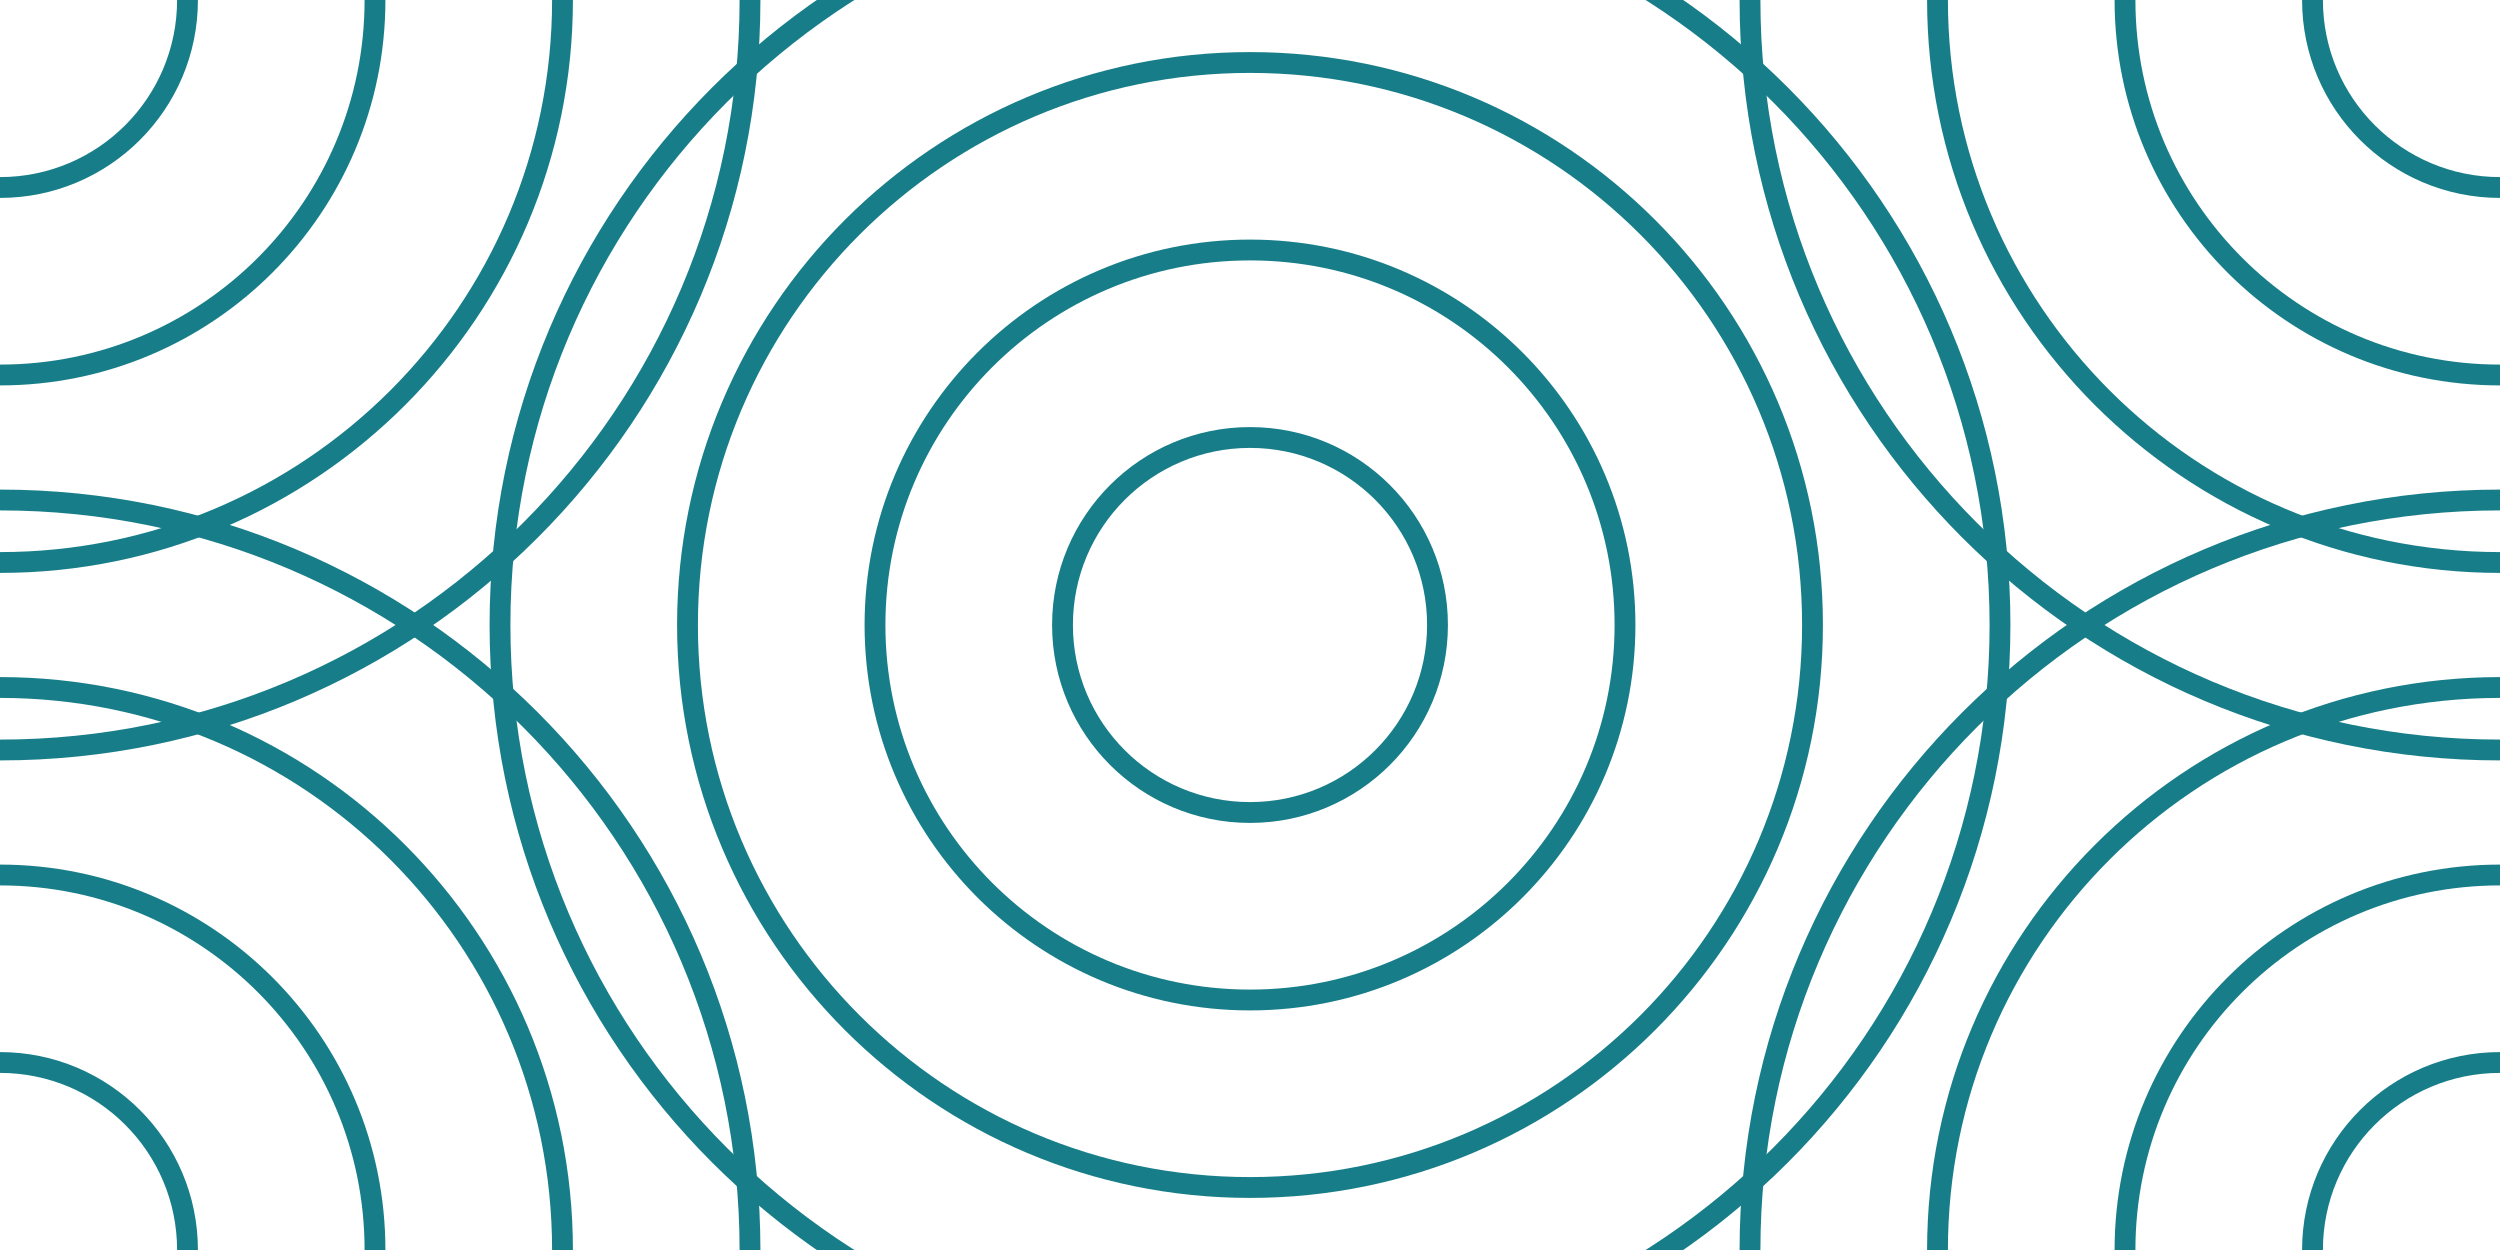
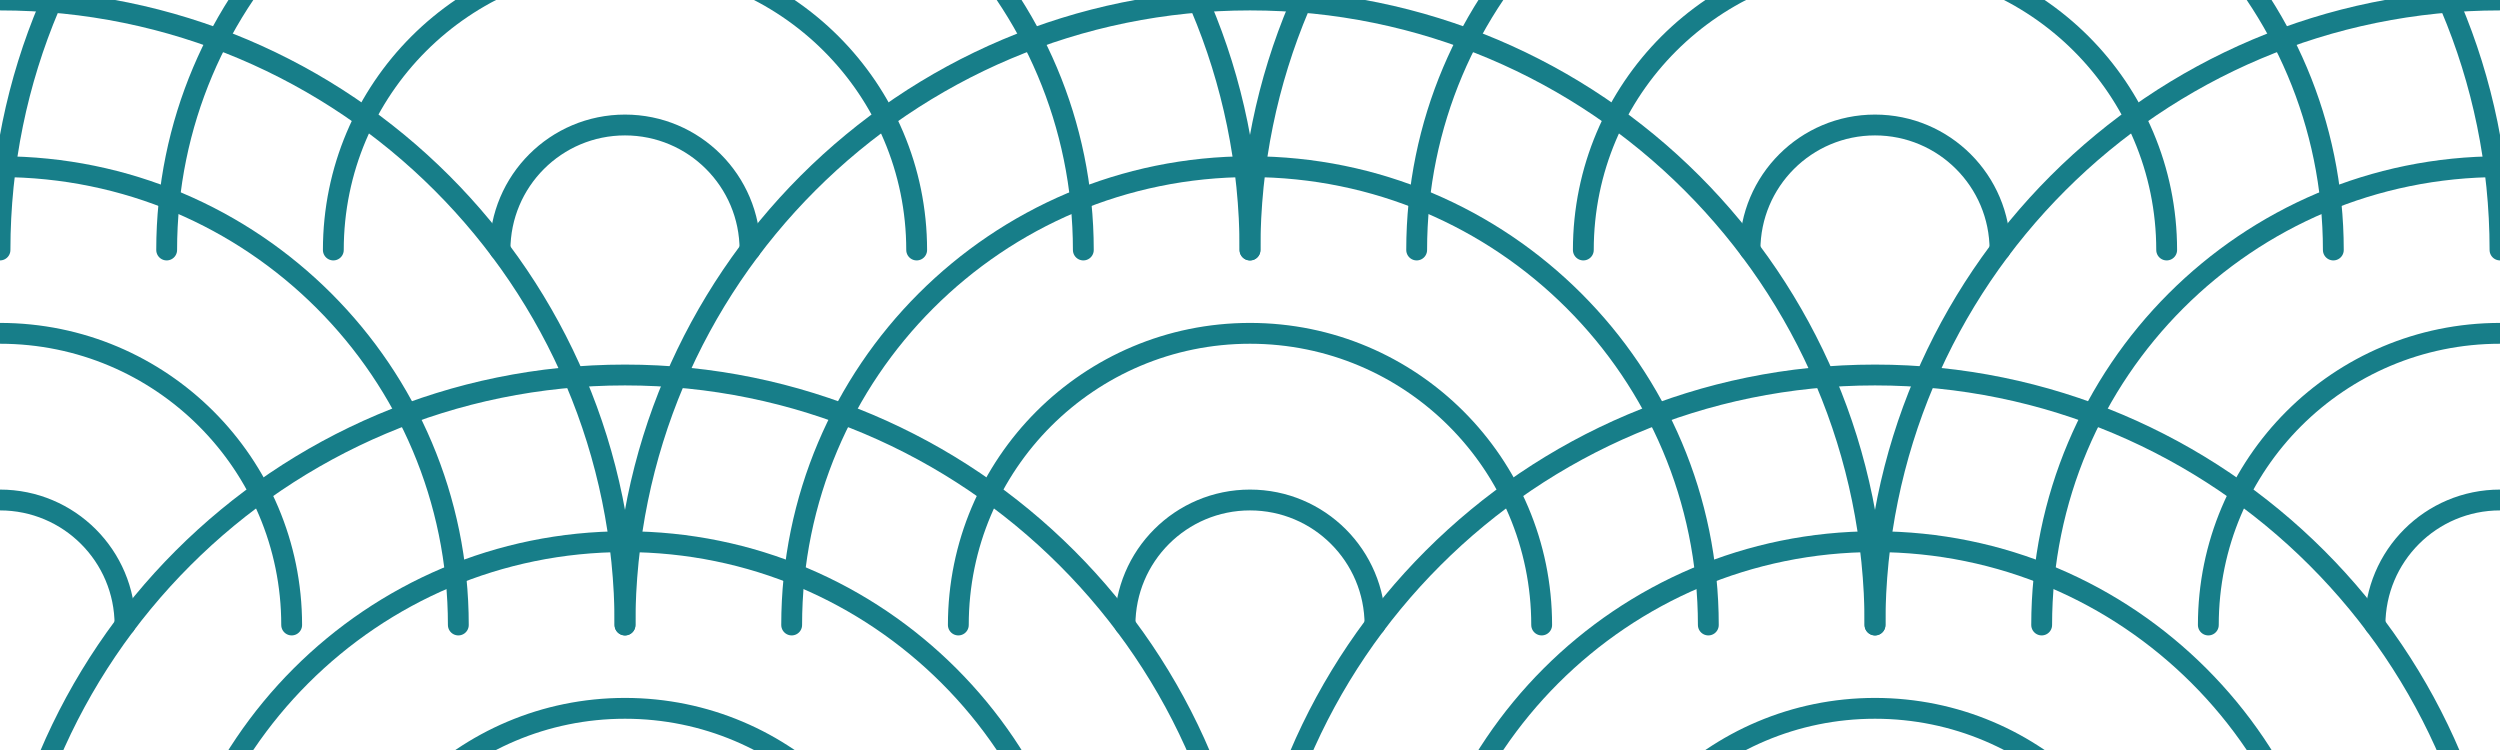
- <svg xmlns="http://www.w3.org/2000/svg" width="120" height="60" viewBox="0 0 120 60" fill="none">
-   <g stroke="#177e89" stroke-width="1" vector-effect="non-scaling-stroke">
-     <circle cx="0" cy="0" r="36" />
-     <circle cx="0" cy="0" r="27" />
-     <circle cx="0" cy="0" r="18" />
-     <circle cx="0" cy="0" r="9" />
-     <circle cx="120" cy="0" r="36" />
-     <circle cx="120" cy="0" r="27" />
-     <circle cx="120" cy="0" r="18" />
-     <circle cx="120" cy="0" r="9" />
-     <circle cx="60" cy="30" r="36" />
-     <circle cx="60" cy="30" r="27" />
-     <circle cx="60" cy="30" r="18" />
-     <circle cx="60" cy="30" r="9" />
-     <circle cx="0" cy="60" r="36" />
-     <circle cx="0" cy="60" r="27" />
-     <circle cx="0" cy="60" r="18" />
-     <circle cx="0" cy="60" r="9" />
-     <circle cx="120" cy="60" r="36" />
-     <circle cx="120" cy="60" r="27" />
-     <circle cx="120" cy="60" r="18" />
-     <circle cx="120" cy="60" r="9" />
+ <svg xmlns="http://www.w3.org/2000/svg" width="120" height="36" viewBox="0 0 120 36" fill="none">
+   <g stroke="#177E89" stroke-width="1" stroke-linecap="round" vector-effect="non-scaling-stroke">
+     <g transform="translate(0 30)">
+       <path d="M-30 0A30 30 0 0 1 30 0" />
+       <path d="M-22 0A22 22 0 0 1 22 0" />
+       <path d="M-14 0A14 14 0 0 1 14 0" />
+       <path d="M-6 0A6 6 0 0 1 6 0" />
+     </g>
+     <g transform="translate(60 30)">
+       <path d="M-30 0A30 30 0 0 1 30 0" />
+       <path d="M-22 0A22 22 0 0 1 22 0" />
+       <path d="M-14 0A14 14 0 0 1 14 0" />
+       <path d="M-6 0A6 6 0 0 1 6 0" />
+     </g>
+     <g transform="translate(120 30)">
+       <path d="M-30 0A30 30 0 0 1 30 0" />
+       <path d="M-22 0A22 22 0 0 1 22 0" />
+       <path d="M-14 0A14 14 0 0 1 14 0" />
+       <path d="M-6 0A6 6 0 0 1 6 0" />
+     </g>
+     <g transform="translate(30 12)">
+       <path d="M-30 0A30 30 0 0 1 30 0" />
+       <path d="M-22 0A22 22 0 0 1 22 0" />
+       <path d="M-14 0A14 14 0 0 1 14 0" />
+       <path d="M-6 0A6 6 0 0 1 6 0" />
+     </g>
+     <g transform="translate(90 12)">
+       <path d="M-30 0A30 30 0 0 1 30 0" />
+       <path d="M-22 0A22 22 0 0 1 22 0" />
+       <path d="M-14 0A14 14 0 0 1 14 0" />
+       <path d="M-6 0A6 6 0 0 1 6 0" />
+     </g>
+     <g transform="translate(30 48)">
+       <path d="M-30 0A30 30 0 0 1 30 0" />
+       <path d="M-22 0A22 22 0 0 1 22 0" />
+       <path d="M-14 0A14 14 0 0 1 14 0" />
+       <path d="M-6 0A6 6 0 0 1 6 0" />
+     </g>
+     <g transform="translate(90 48)">
+       <path d="M-30 0A30 30 0 0 1 30 0" />
+       <path d="M-22 0A22 22 0 0 1 22 0" />
+       <path d="M-14 0A14 14 0 0 1 14 0" />
+       <path d="M-6 0A6 6 0 0 1 6 0" />
+     </g>
  </g>
</svg>
